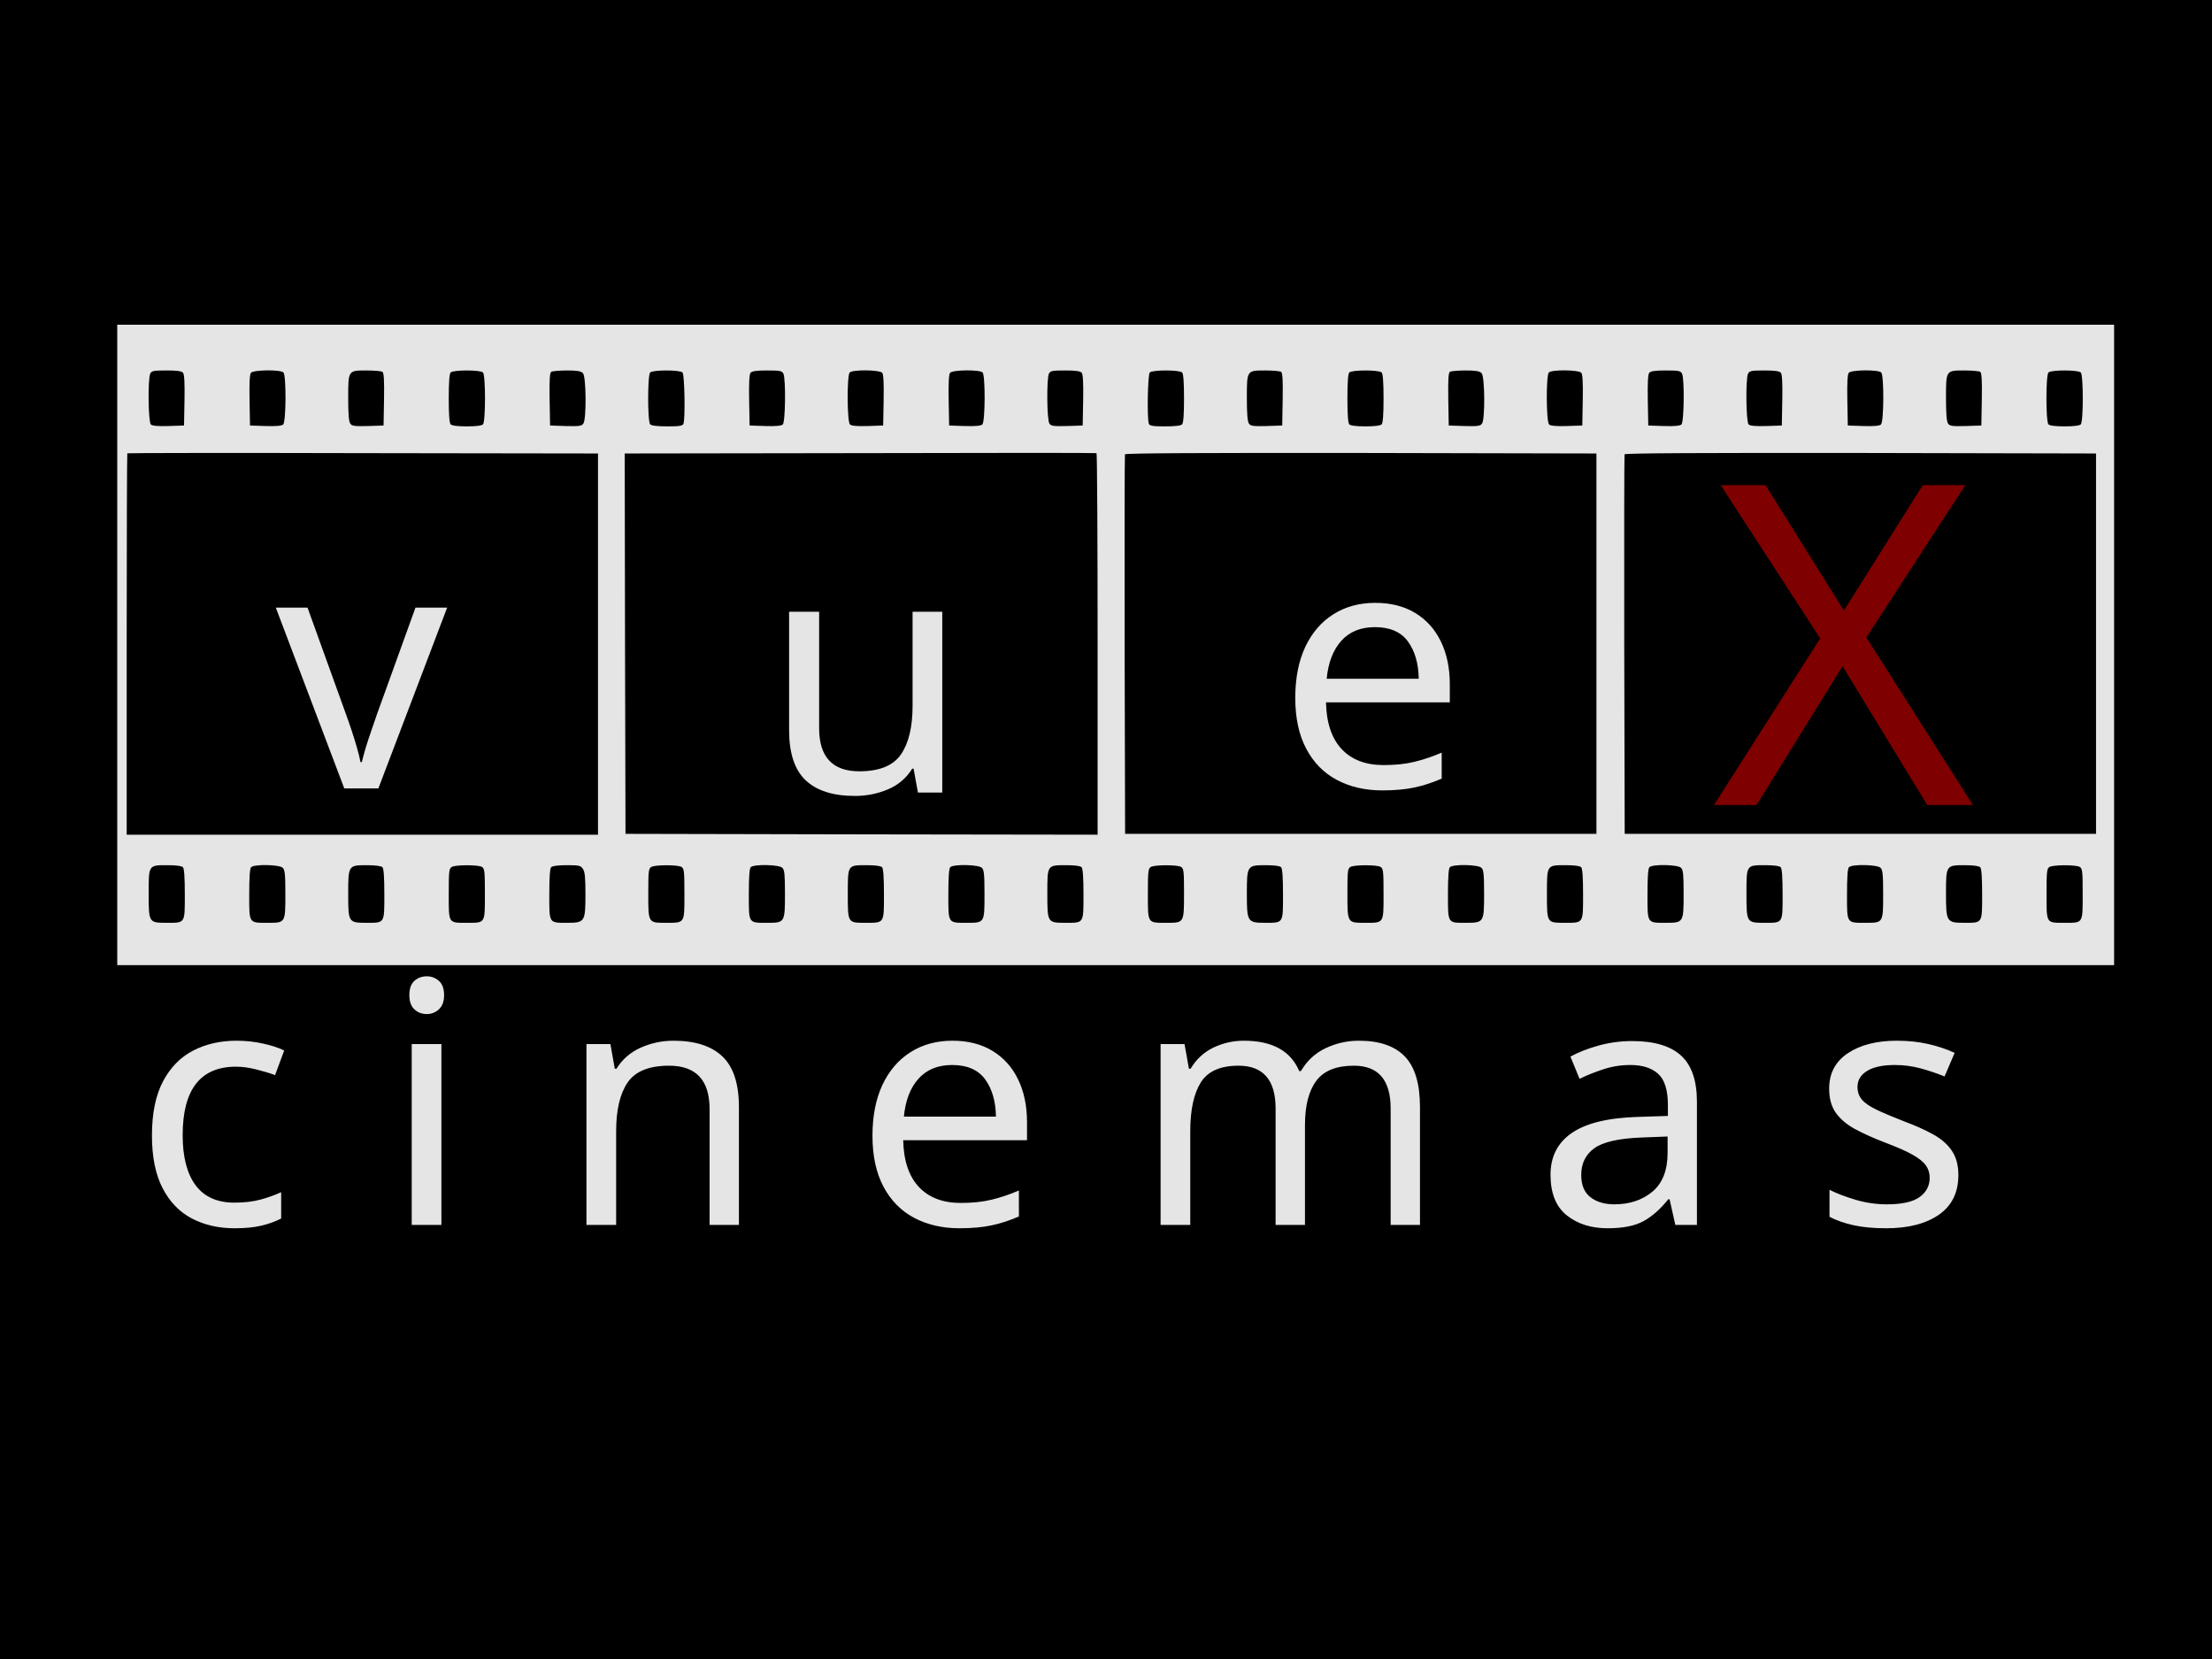
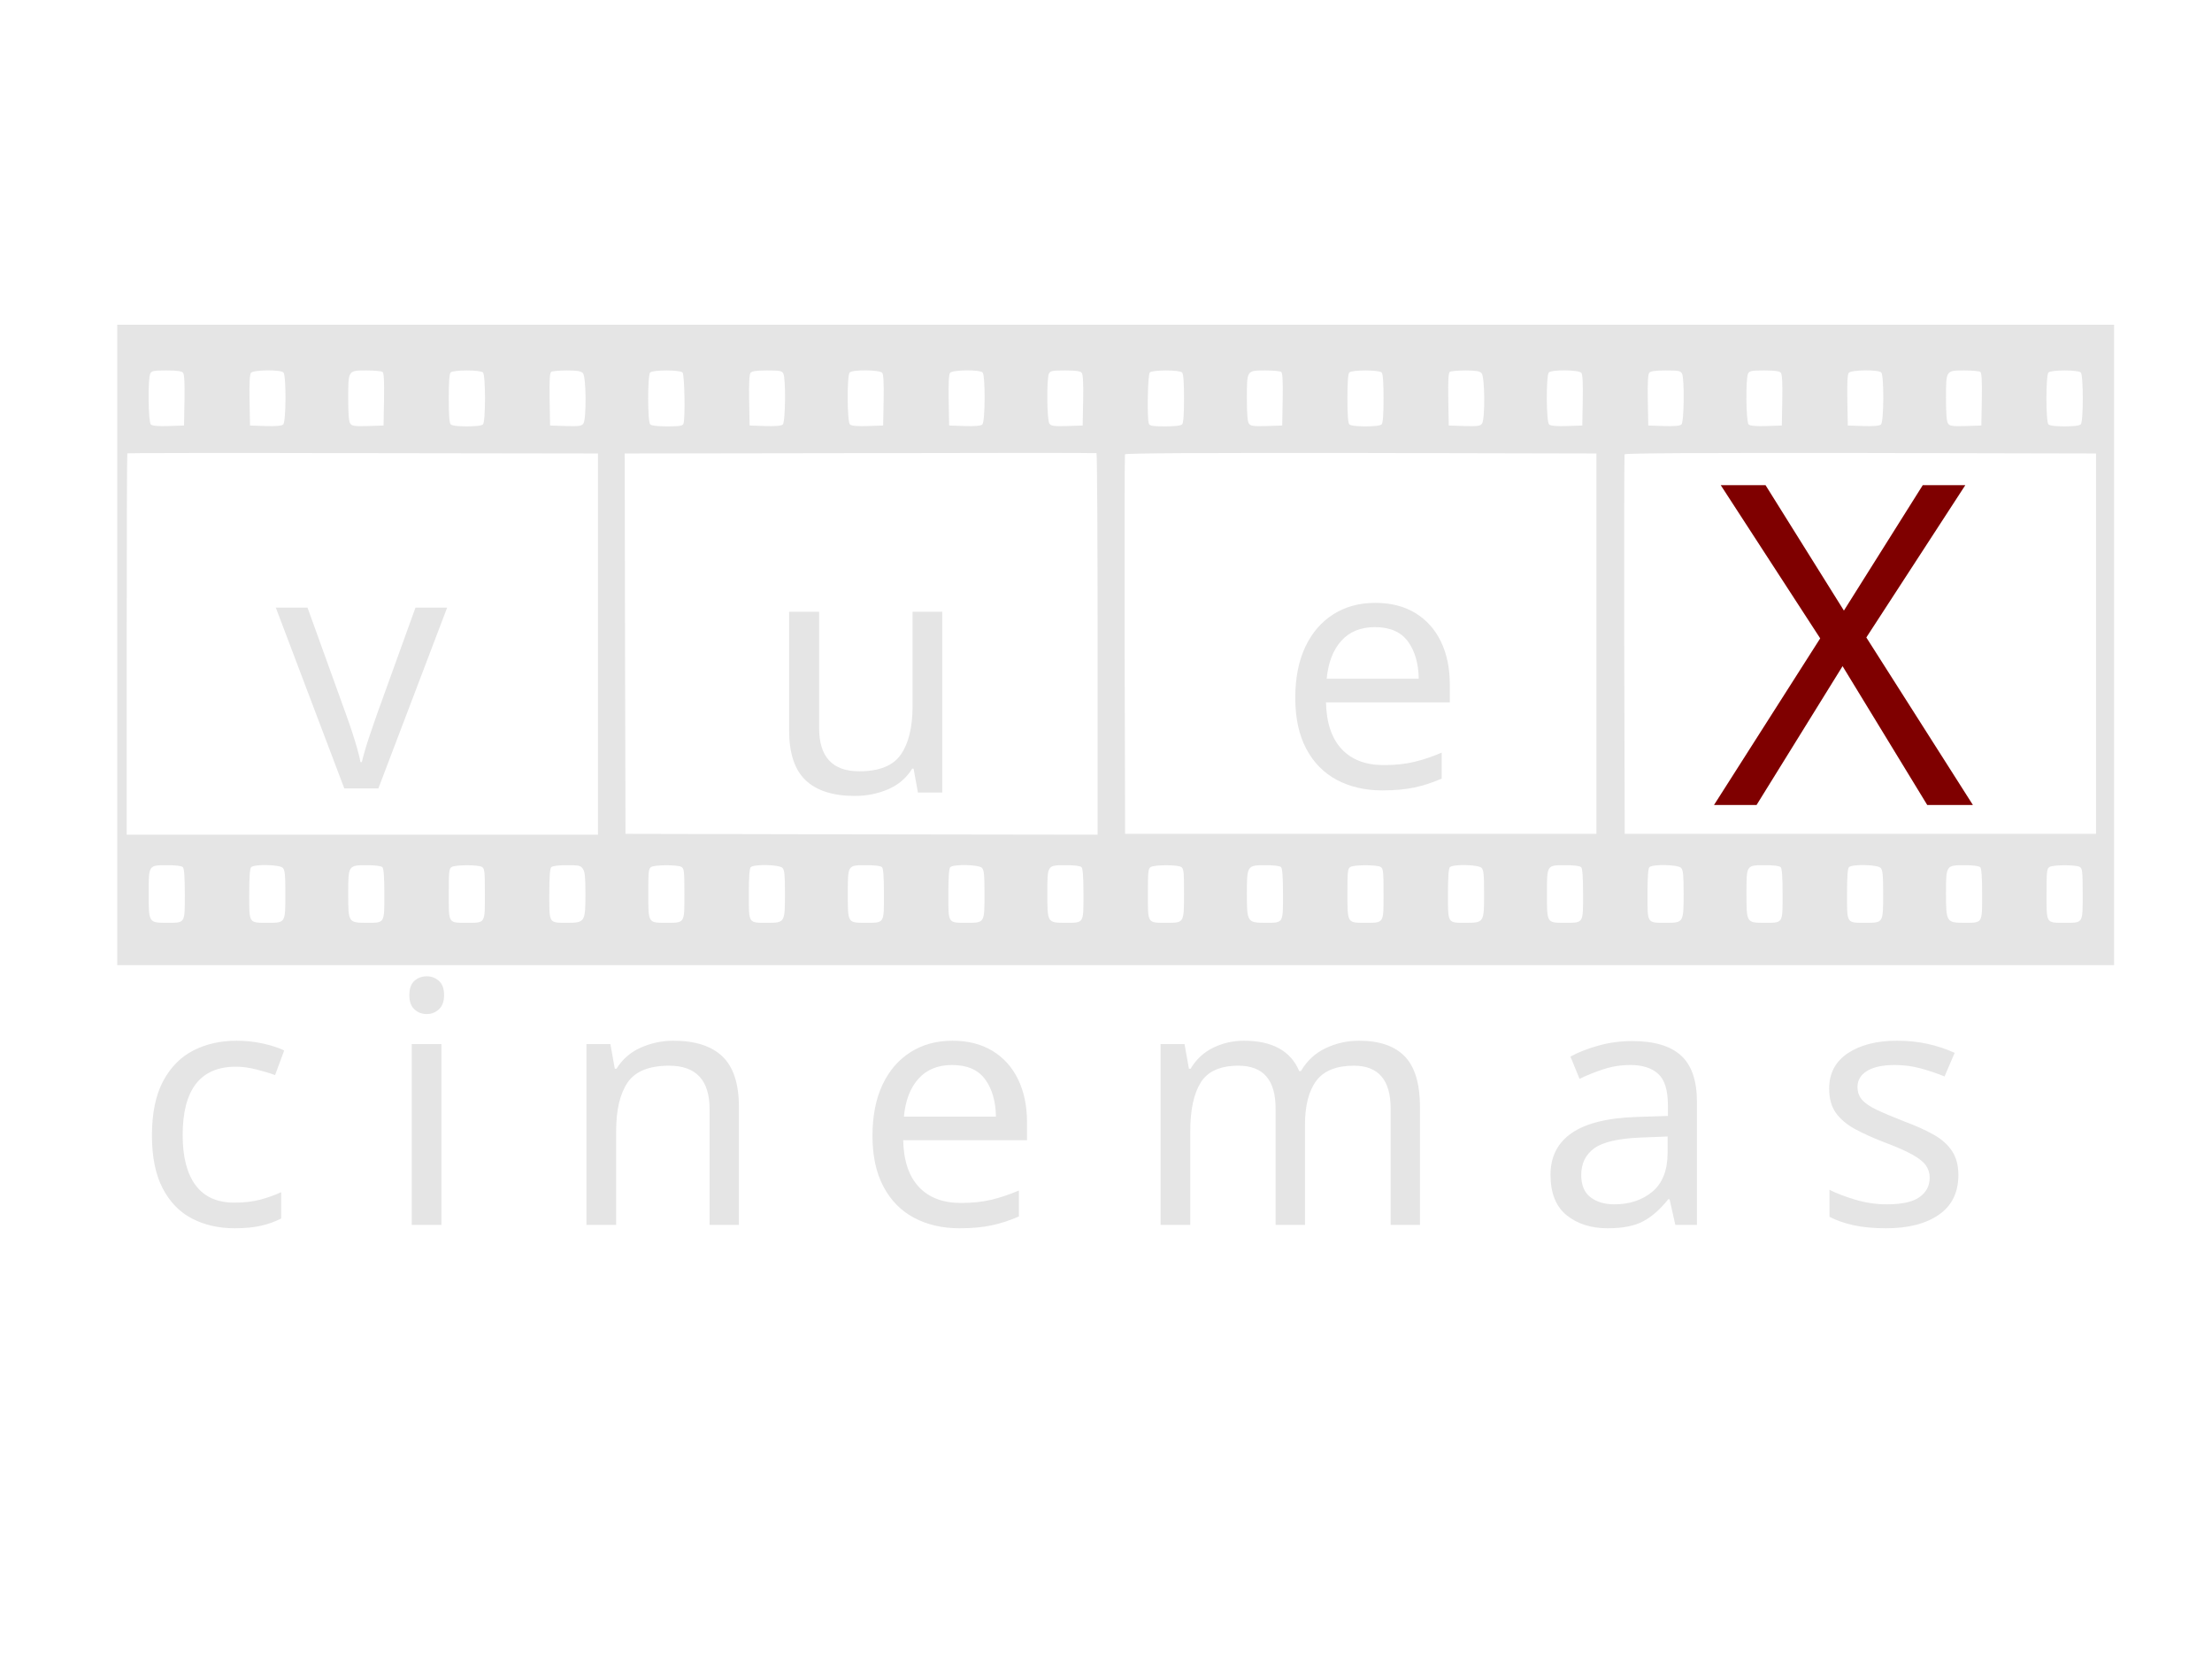
<svg xmlns="http://www.w3.org/2000/svg" width="800" height="600">
  <g>
-     <rect fill="#000000" id="canvas_background" height="602" width="802" y="-1" x="-1" />
-     <g display="none" overflow="visible" y="0" x="0" height="100%" width="100%" id="canvasGrid">
-       <rect fill="url(#gridpattern)" stroke-width="0" y="0" x="0" height="100%" width="100%" />
+     <rect x="-1" y="-1" width="802" height="602" id="canvas_background" fill="none" />
+     <g id="canvasGrid" display="none">
+       <rect id="svg_2" width="100%" height="100%" x="0" y="0" stroke-width="0" fill="url(#gridpattern)" />
    </g>
  </g>
  <g>
-     <text font-style="normal" font-weight="normal" xml:space="preserve" text-anchor="start" font-family="'Calistoga'" font-size="122" id="svg_1" y="285.142" x="99.75" stroke-width="0" stroke="#000" fill="#e5e5e5">v</text>
-     <text xml:space="preserve" text-anchor="start" font-family="'Calistoga'" font-size="122" id="svg_3" y="286.642" x="275.75" stroke-width="0" stroke="#000" fill="#e5e5e5">u</text>
-     <text xml:space="preserve" text-anchor="start" font-family="'Calistoga'" font-size="122" id="svg_4" y="284.642" x="461.75" stroke-width="0" stroke="#000" fill="#e5e5e5">e</text>
-     <text xml:space="preserve" text-anchor="start" font-family="'Calistoga'" font-size="162" id="svg_5" y="291.142" x="619.25" stroke-width="0" stroke="#7f0000" fill="#7f0000">X</text>
-     <g canvas-opacity="1" id="svg_90">
-       <g id="svg_88" fill="#000000" transform="matrix(0.0568204, 0, 0, -0.0612764, -121.585, 139.138)">
-         <path fill="#e5e5e5" canvas="#09c1c1" id="svg_89" d="m2886.136,-1535.853l0,-1890l6355,0l6355,0l0,1890l0,1890l-6355,0l-6355,0l0,-1890zm419,1606c8,-9 11,-61 9,-162l-3,-149l-99,-3c-64,-2 -103,1 -112,9c-17,14 -20,269 -4,300c9,17 22,19 104,19c68,0 97,-4 105,-14zm639,2c18,-18 17,-292 -2,-307c-9,-8 -48,-11 -112,-9l-99,3l-3,149c-2,101 1,153 9,162c15,18 189,20 207,2zm630,4c9,-7 12,-46 10,-163l-3,-154l-100,-3c-85,-2 -102,0 -112,15c-9,11 -13,58 -13,149c0,166 -1,164 118,164c48,0 93,-4 100,-8zm640,-4c17,-17 17,-289 0,-306c-8,-8 -46,-12 -103,-12c-57,0 -95,4 -103,12c-8,8 -12,57 -12,153c0,96 4,145 12,153c16,16 190,16 206,0zm636,-4c21,-20 23,-270 3,-297c-10,-15 -27,-17 -112,-15l-100,3l-3,154c-2,117 1,156 10,163c7,4 52,8 100,8c66,0 90,-4 102,-16zm634,4c13,-13 18,-271 6,-302c-5,-13 -24,-16 -103,-16c-62,0 -101,4 -109,12c-17,17 -17,289 0,306c16,16 190,16 206,0zm642,-7c16,-31 13,-286 -4,-300c-9,-8 -48,-11 -112,-9l-99,3l-3,149c-2,101 1,153 9,162c8,10 37,14 105,14c82,0 95,-2 104,-19zm629,5c8,-9 11,-61 9,-162l-3,-149l-99,-3c-64,-2 -103,1 -112,9c-19,15 -20,289 -2,307c18,18 192,16 207,-2zm639,2c18,-18 17,-292 -2,-307c-9,-8 -48,-11 -112,-9l-99,3l-3,149c-2,101 1,153 9,162c15,18 189,20 207,2zm631,-2c8,-9 11,-61 9,-162l-3,-149l-100,-3c-85,-2 -102,0 -112,15c-16,21 -18,265 -3,294c9,17 22,19 104,19c68,0 97,-4 105,-14zm639,2c8,-8 12,-57 12,-153c0,-96 -4,-145 -12,-153c-8,-8 -47,-12 -109,-12c-79,0 -98,3 -103,16c-12,31 -7,289 6,302c16,16 190,16 206,0zm630,4c9,-7 12,-46 10,-163l-3,-154l-100,-3c-85,-2 -102,0 -112,15c-9,11 -13,58 -13,149c0,166 -1,164 118,164c48,0 93,-4 100,-8zm640,-4c8,-8 12,-57 12,-153c0,-96 -4,-145 -12,-153c-8,-8 -46,-12 -103,-12c-57,0 -95,4 -103,12c-8,8 -12,57 -12,153c0,96 4,145 12,153c16,16 190,16 206,0zm636,-4c21,-20 23,-270 3,-297c-10,-15 -27,-17 -112,-15l-100,3l-3,154c-2,117 1,156 10,163c7,4 52,8 100,8c66,0 90,-4 102,-16zm635,2c8,-9 11,-61 9,-162l-3,-149l-99,-3c-64,-2 -103,1 -112,9c-19,15 -20,289 -2,307c18,18 192,16 207,-2zm641,-5c16,-31 13,-286 -4,-300c-9,-8 -48,-11 -112,-9l-99,3l-3,149c-2,101 1,153 9,162c8,10 37,14 105,14c82,0 95,-2 104,-19zm629,5c8,-9 11,-61 9,-162l-3,-149l-99,-3c-64,-2 -103,1 -112,9c-17,14 -20,269 -4,300c9,17 22,19 104,19c68,0 97,-4 105,-14zm639,2c18,-18 17,-292 -2,-307c-9,-8 -48,-11 -112,-9l-99,3l-3,149c-2,101 1,153 9,162c15,18 189,20 207,2zm630,4c9,-7 12,-46 10,-163l-3,-154l-100,-3c-85,-2 -102,0 -112,15c-9,11 -13,58 -13,149c0,166 -1,164 118,164c48,0 93,-4 100,-8zm640,-4c17,-17 17,-289 0,-306c-8,-8 -46,-12 -103,-12c-57,0 -95,4 -103,12c-17,17 -17,289 0,306c16,16 190,16 206,0zm-9438,-1603l0,-1125l-1500,0l-1500,0l0,1123c0,618 2,1126 4,1128c2,2 677,3 1500,1l1496,-2l0,-1125zm3180,-1l0,-1124l-1502,2l-1503,3l-3,1122l-2,1123l1497,2c824,2 1501,2 1506,0c4,-2 7,-509 7,-1128zm3175,4l0,-1123l-1500,0l-1500,0l-3,1115c-1,613 0,1120 2,1125c2,7 510,9 1502,8l1499,-3l0,-1122zm3180,0l0,-1123l-1500,0l-1500,0l-3,1115c-1,613 0,1120 2,1125c2,7 510,9 1502,8l1499,-3l0,-1122zm-12177,-1320c8,-8 12,-58 12,-160c0,-174 4,-168 -116,-168c-113,0 -114,1 -114,171c0,171 -2,169 119,169c54,0 91,-4 99,-12zm636,-4c13,-12 16,-41 16,-154c0,-171 1,-170 -111,-170c-123,0 -119,-6 -119,168c0,102 4,152 12,160c19,19 183,16 202,-4zm634,4c8,-8 12,-58 12,-160c0,-173 3,-168 -112,-168c-116,0 -118,2 -118,167c0,173 0,173 120,173c53,0 91,-5 98,-12zm633,2c17,-10 19,-23 19,-160c0,-176 4,-170 -115,-170c-119,0 -115,-6 -115,170c0,131 2,150 18,159c22,14 168,14 193,1zm643,-12c13,-18 16,-51 16,-150c0,-162 -4,-168 -116,-168c-118,0 -114,-5 -114,168c0,102 4,152 12,160c8,8 45,12 99,12c79,0 89,-2 103,-22zm627,12c17,-10 19,-23 19,-160c0,-176 4,-170 -119,-170c-112,0 -111,-2 -111,175c0,127 2,145 18,154c22,14 168,14 193,1zm643,-6c13,-12 16,-41 16,-151c0,-172 -1,-173 -112,-173c-122,0 -118,-6 -118,168c0,102 4,152 12,160c19,19 183,16 202,-4zm634,4c8,-8 12,-58 12,-160c0,-174 4,-168 -119,-168c-112,0 -111,-1 -111,170c0,173 -2,170 119,170c54,0 91,-4 99,-12zm636,-4c13,-12 16,-41 16,-154c0,-171 1,-170 -111,-170c-123,0 -119,-6 -119,168c0,102 4,152 12,160c19,19 183,16 202,-4zm634,4c8,-8 12,-58 12,-160c0,-174 4,-168 -116,-168c-113,0 -114,1 -114,171c0,171 -2,169 119,169c54,0 91,-4 99,-12zm633,2c17,-10 19,-23 19,-155c0,-177 1,-175 -111,-175c-123,0 -119,-6 -119,170c0,131 2,150 18,159c22,14 168,14 193,1zm637,-2c8,-8 12,-58 12,-160c0,-173 4,-168 -114,-168c-112,0 -116,6 -116,168c0,170 1,172 119,172c54,0 91,-4 99,-12zm633,2c17,-10 19,-23 19,-160c0,-176 4,-170 -119,-170c-112,0 -111,-2 -111,175c0,127 2,145 18,154c22,14 168,14 193,1zm643,-6c13,-12 16,-41 16,-154c0,-168 -1,-170 -118,-170c-115,0 -112,-5 -112,168c0,102 4,152 12,160c19,19 183,16 202,-4zm634,4c8,-8 12,-58 12,-160c0,-174 4,-168 -119,-168c-112,0 -111,-1 -111,170c0,173 -2,170 119,170c54,0 91,-4 99,-12zm636,-4c13,-12 16,-41 16,-151c0,-172 -1,-173 -112,-173c-122,0 -118,-6 -118,168c0,102 4,152 12,160c19,19 183,16 202,-4zm634,4c8,-8 12,-58 12,-160c0,-174 4,-168 -116,-168c-113,0 -114,1 -114,171c0,171 -2,169 119,169c54,0 91,-4 99,-12zm636,-4c13,-12 16,-41 16,-154c0,-171 1,-170 -111,-170c-123,0 -119,-6 -119,168c0,102 4,152 12,160c19,19 183,16 202,-4zm634,4c8,-8 12,-58 12,-160c0,-173 4,-168 -114,-168c-112,0 -116,5 -116,172c0,168 0,168 120,168c53,0 91,-5 98,-12zm633,2c17,-10 19,-23 19,-160c0,-176 4,-170 -115,-170c-119,0 -115,-6 -115,170c0,131 2,150 18,159c22,14 168,14 193,1z" />
+     <text fill="#e5e5e5" stroke="#000" stroke-width="0" x="99.75" y="285.142" id="svg_1" font-size="122" font-family="'Calistoga'" text-anchor="start" xml:space="preserve" font-weight="normal" font-style="normal">v</text>
+     <text fill="#e5e5e5" stroke="#000" stroke-width="0" x="275.75" y="286.642" id="svg_3" font-size="122" font-family="'Calistoga'" text-anchor="start" xml:space="preserve">u</text>
+     <text fill="#e5e5e5" stroke="#000" stroke-width="0" x="461.75" y="284.642" id="svg_4" font-size="122" font-family="'Calistoga'" text-anchor="start" xml:space="preserve">e</text>
+     <text fill="#7f0000" stroke="#7f0000" stroke-width="0" x="619.25" y="291.142" id="svg_5" font-size="162" font-family="'Calistoga'" text-anchor="start" xml:space="preserve">X</text>
+     <g id="svg_90">
+       <g transform="matrix(0.0568204, 0, 0, -0.0612764, -121.585, 139.138)" fill="#000000" id="svg_88">
+         <path d="m2886.136,-1535.853l0,-1890l6355,0l6355,0l0,1890l0,1890l-6355,0l-6355,0l0,-1890zm419,1606c8,-9 11,-61 9,-162l-3,-149l-99,-3c-64,-2 -103,1 -112,9c-17,14 -20,269 -4,300c9,17 22,19 104,19c68,0 97,-4 105,-14zm639,2c18,-18 17,-292 -2,-307c-9,-8 -48,-11 -112,-9l-99,3l-3,149c-2,101 1,153 9,162c15,18 189,20 207,2zm630,4c9,-7 12,-46 10,-163l-3,-154l-100,-3c-85,-2 -102,0 -112,15c-9,11 -13,58 -13,149c0,166 -1,164 118,164c48,0 93,-4 100,-8zm640,-4c17,-17 17,-289 0,-306c-8,-8 -46,-12 -103,-12c-57,0 -95,4 -103,12c-8,8 -12,57 -12,153c0,96 4,145 12,153c16,16 190,16 206,0zm636,-4c21,-20 23,-270 3,-297c-10,-15 -27,-17 -112,-15l-100,3l-3,154c-2,117 1,156 10,163c7,4 52,8 100,8c66,0 90,-4 102,-16zm634,4c13,-13 18,-271 6,-302c-5,-13 -24,-16 -103,-16c-62,0 -101,4 -109,12c-17,17 -17,289 0,306c16,16 190,16 206,0zm642,-7c16,-31 13,-286 -4,-300c-9,-8 -48,-11 -112,-9l-99,3l-3,149c-2,101 1,153 9,162c8,10 37,14 105,14c82,0 95,-2 104,-19zm629,5c8,-9 11,-61 9,-162l-3,-149l-99,-3c-64,-2 -103,1 -112,9c-19,15 -20,289 -2,307c18,18 192,16 207,-2zm639,2c18,-18 17,-292 -2,-307c-9,-8 -48,-11 -112,-9l-99,3l-3,149c-2,101 1,153 9,162c15,18 189,20 207,2zm631,-2c8,-9 11,-61 9,-162l-3,-149l-100,-3c-85,-2 -102,0 -112,15c-16,21 -18,265 -3,294c9,17 22,19 104,19c68,0 97,-4 105,-14zm639,2c8,-8 12,-57 12,-153c0,-96 -4,-145 -12,-153c-8,-8 -47,-12 -109,-12c-79,0 -98,3 -103,16c-12,31 -7,289 6,302c16,16 190,16 206,0zm630,4c9,-7 12,-46 10,-163l-3,-154l-100,-3c-85,-2 -102,0 -112,15c-9,11 -13,58 -13,149c0,166 -1,164 118,164c48,0 93,-4 100,-8zm640,-4c8,-8 12,-57 12,-153c0,-96 -4,-145 -12,-153c-8,-8 -46,-12 -103,-12c-57,0 -95,4 -103,12c-8,8 -12,57 -12,153c0,96 4,145 12,153c16,16 190,16 206,0zm636,-4c21,-20 23,-270 3,-297c-10,-15 -27,-17 -112,-15l-100,3l-3,154c-2,117 1,156 10,163c7,4 52,8 100,8c66,0 90,-4 102,-16zm635,2c8,-9 11,-61 9,-162l-3,-149l-99,-3c-64,-2 -103,1 -112,9c-19,15 -20,289 -2,307c18,18 192,16 207,-2zm641,-5c16,-31 13,-286 -4,-300c-9,-8 -48,-11 -112,-9l-99,3l-3,149c-2,101 1,153 9,162c8,10 37,14 105,14c82,0 95,-2 104,-19zm629,5c8,-9 11,-61 9,-162l-3,-149l-99,-3c-64,-2 -103,1 -112,9c-17,14 -20,269 -4,300c9,17 22,19 104,19c68,0 97,-4 105,-14zm639,2c18,-18 17,-292 -2,-307c-9,-8 -48,-11 -112,-9l-99,3l-3,149c-2,101 1,153 9,162c15,18 189,20 207,2zm630,4c9,-7 12,-46 10,-163l-3,-154l-100,-3c-85,-2 -102,0 -112,15c-9,11 -13,58 -13,149c0,166 -1,164 118,164c48,0 93,-4 100,-8zm640,-4c17,-17 17,-289 0,-306c-8,-8 -46,-12 -103,-12c-57,0 -95,4 -103,12c-17,17 -17,289 0,306c16,16 190,16 206,0zm-9438,-1603l0,-1125l-1500,0l-1500,0l0,1123c0,618 2,1126 4,1128c2,2 677,3 1500,1l1496,-2l0,-1125zm3180,-1l0,-1124l-1502,2l-1503,3l-3,1122l-2,1123l1497,2c824,2 1501,2 1506,0c4,-2 7,-509 7,-1128zm3175,4l0,-1123l-1500,0l-1500,0l-3,1115c-1,613 0,1120 2,1125c2,7 510,9 1502,8l1499,-3l0,-1122zm3180,0l0,-1123l-1500,0l-1500,0l-3,1115c-1,613 0,1120 2,1125c2,7 510,9 1502,8l1499,-3l0,-1122zm-12177,-1320c8,-8 12,-58 12,-160c0,-174 4,-168 -116,-168c-113,0 -114,1 -114,171c0,171 -2,169 119,169c54,0 91,-4 99,-12zm636,-4c13,-12 16,-41 16,-154c0,-171 1,-170 -111,-170c-123,0 -119,-6 -119,168c0,102 4,152 12,160c19,19 183,16 202,-4zm634,4c8,-8 12,-58 12,-160c0,-173 3,-168 -112,-168c-116,0 -118,2 -118,167c0,173 0,173 120,173c53,0 91,-5 98,-12zm633,2c17,-10 19,-23 19,-160c0,-176 4,-170 -115,-170c-119,0 -115,-6 -115,170c0,131 2,150 18,159c22,14 168,14 193,1zm643,-12c13,-18 16,-51 16,-150c0,-162 -4,-168 -116,-168c-118,0 -114,-5 -114,168c0,102 4,152 12,160c8,8 45,12 99,12c79,0 89,-2 103,-22zm627,12c17,-10 19,-23 19,-160c0,-176 4,-170 -119,-170c-112,0 -111,-2 -111,175c0,127 2,145 18,154c22,14 168,14 193,1zm643,-6c13,-12 16,-41 16,-151c0,-172 -1,-173 -112,-173c-122,0 -118,-6 -118,168c0,102 4,152 12,160c19,19 183,16 202,-4zm634,4c8,-8 12,-58 12,-160c0,-174 4,-168 -119,-168c-112,0 -111,-1 -111,170c0,173 -2,170 119,170c54,0 91,-4 99,-12zm636,-4c13,-12 16,-41 16,-154c0,-171 1,-170 -111,-170c-123,0 -119,-6 -119,168c0,102 4,152 12,160c19,19 183,16 202,-4zm634,4c8,-8 12,-58 12,-160c0,-174 4,-168 -116,-168c-113,0 -114,1 -114,171c0,171 -2,169 119,169c54,0 91,-4 99,-12zm633,2c17,-10 19,-23 19,-155c0,-177 1,-175 -111,-175c-123,0 -119,-6 -119,170c0,131 2,150 18,159c22,14 168,14 193,1zm637,-2c8,-8 12,-58 12,-160c0,-173 4,-168 -114,-168c-112,0 -116,6 -116,168c0,170 1,172 119,172c54,0 91,-4 99,-12zm633,2c17,-10 19,-23 19,-160c0,-176 4,-170 -119,-170c-112,0 -111,-2 -111,175c0,127 2,145 18,154c22,14 168,14 193,1zm643,-6c13,-12 16,-41 16,-154c0,-168 -1,-170 -118,-170c-115,0 -112,-5 -112,168c0,102 4,152 12,160c19,19 183,16 202,-4zm634,4c8,-8 12,-58 12,-160c0,-174 4,-168 -119,-168c-112,0 -111,-1 -111,170c0,173 -2,170 119,170c54,0 91,-4 99,-12zm636,-4c13,-12 16,-41 16,-151c0,-172 -1,-173 -112,-173c-122,0 -118,-6 -118,168c0,102 4,152 12,160c19,19 183,16 202,-4zm634,4c8,-8 12,-58 12,-160c0,-174 4,-168 -116,-168c-113,0 -114,1 -114,171c0,171 -2,169 119,169c54,0 91,-4 99,-12zm636,-4c13,-12 16,-41 16,-154c0,-171 1,-170 -111,-170c-123,0 -119,-6 -119,168c0,102 4,152 12,160c19,19 183,16 202,-4zm634,4c8,-8 12,-58 12,-160c0,-173 4,-168 -114,-168c-112,0 -116,5 -116,172c0,168 0,168 120,168c53,0 91,-5 98,-12zm633,2c17,-10 19,-23 19,-160c0,-176 4,-170 -115,-170c-119,0 -115,-6 -115,170c0,131 2,150 18,159c22,14 168,14 193,1z" id="svg_89" fill="#e5e5e5" />
      </g>
    </g>
-     <text font-style="normal" font-weight="normal" xml:space="preserve" text-anchor="start" font-family="'Special Elite'" font-size="122" id="svg_91" y="443" x="48.25" stroke-width="0" stroke="#000" fill="#e5e5e5">c i n e m a s</text>
+     <text fill="#e5e5e5" stroke="#000" stroke-width="0" x="48.25" y="443" id="svg_91" font-size="122" font-family="'Special Elite'" text-anchor="start" xml:space="preserve" font-weight="normal" font-style="normal">c i n e m a s</text>
  </g>
</svg>
